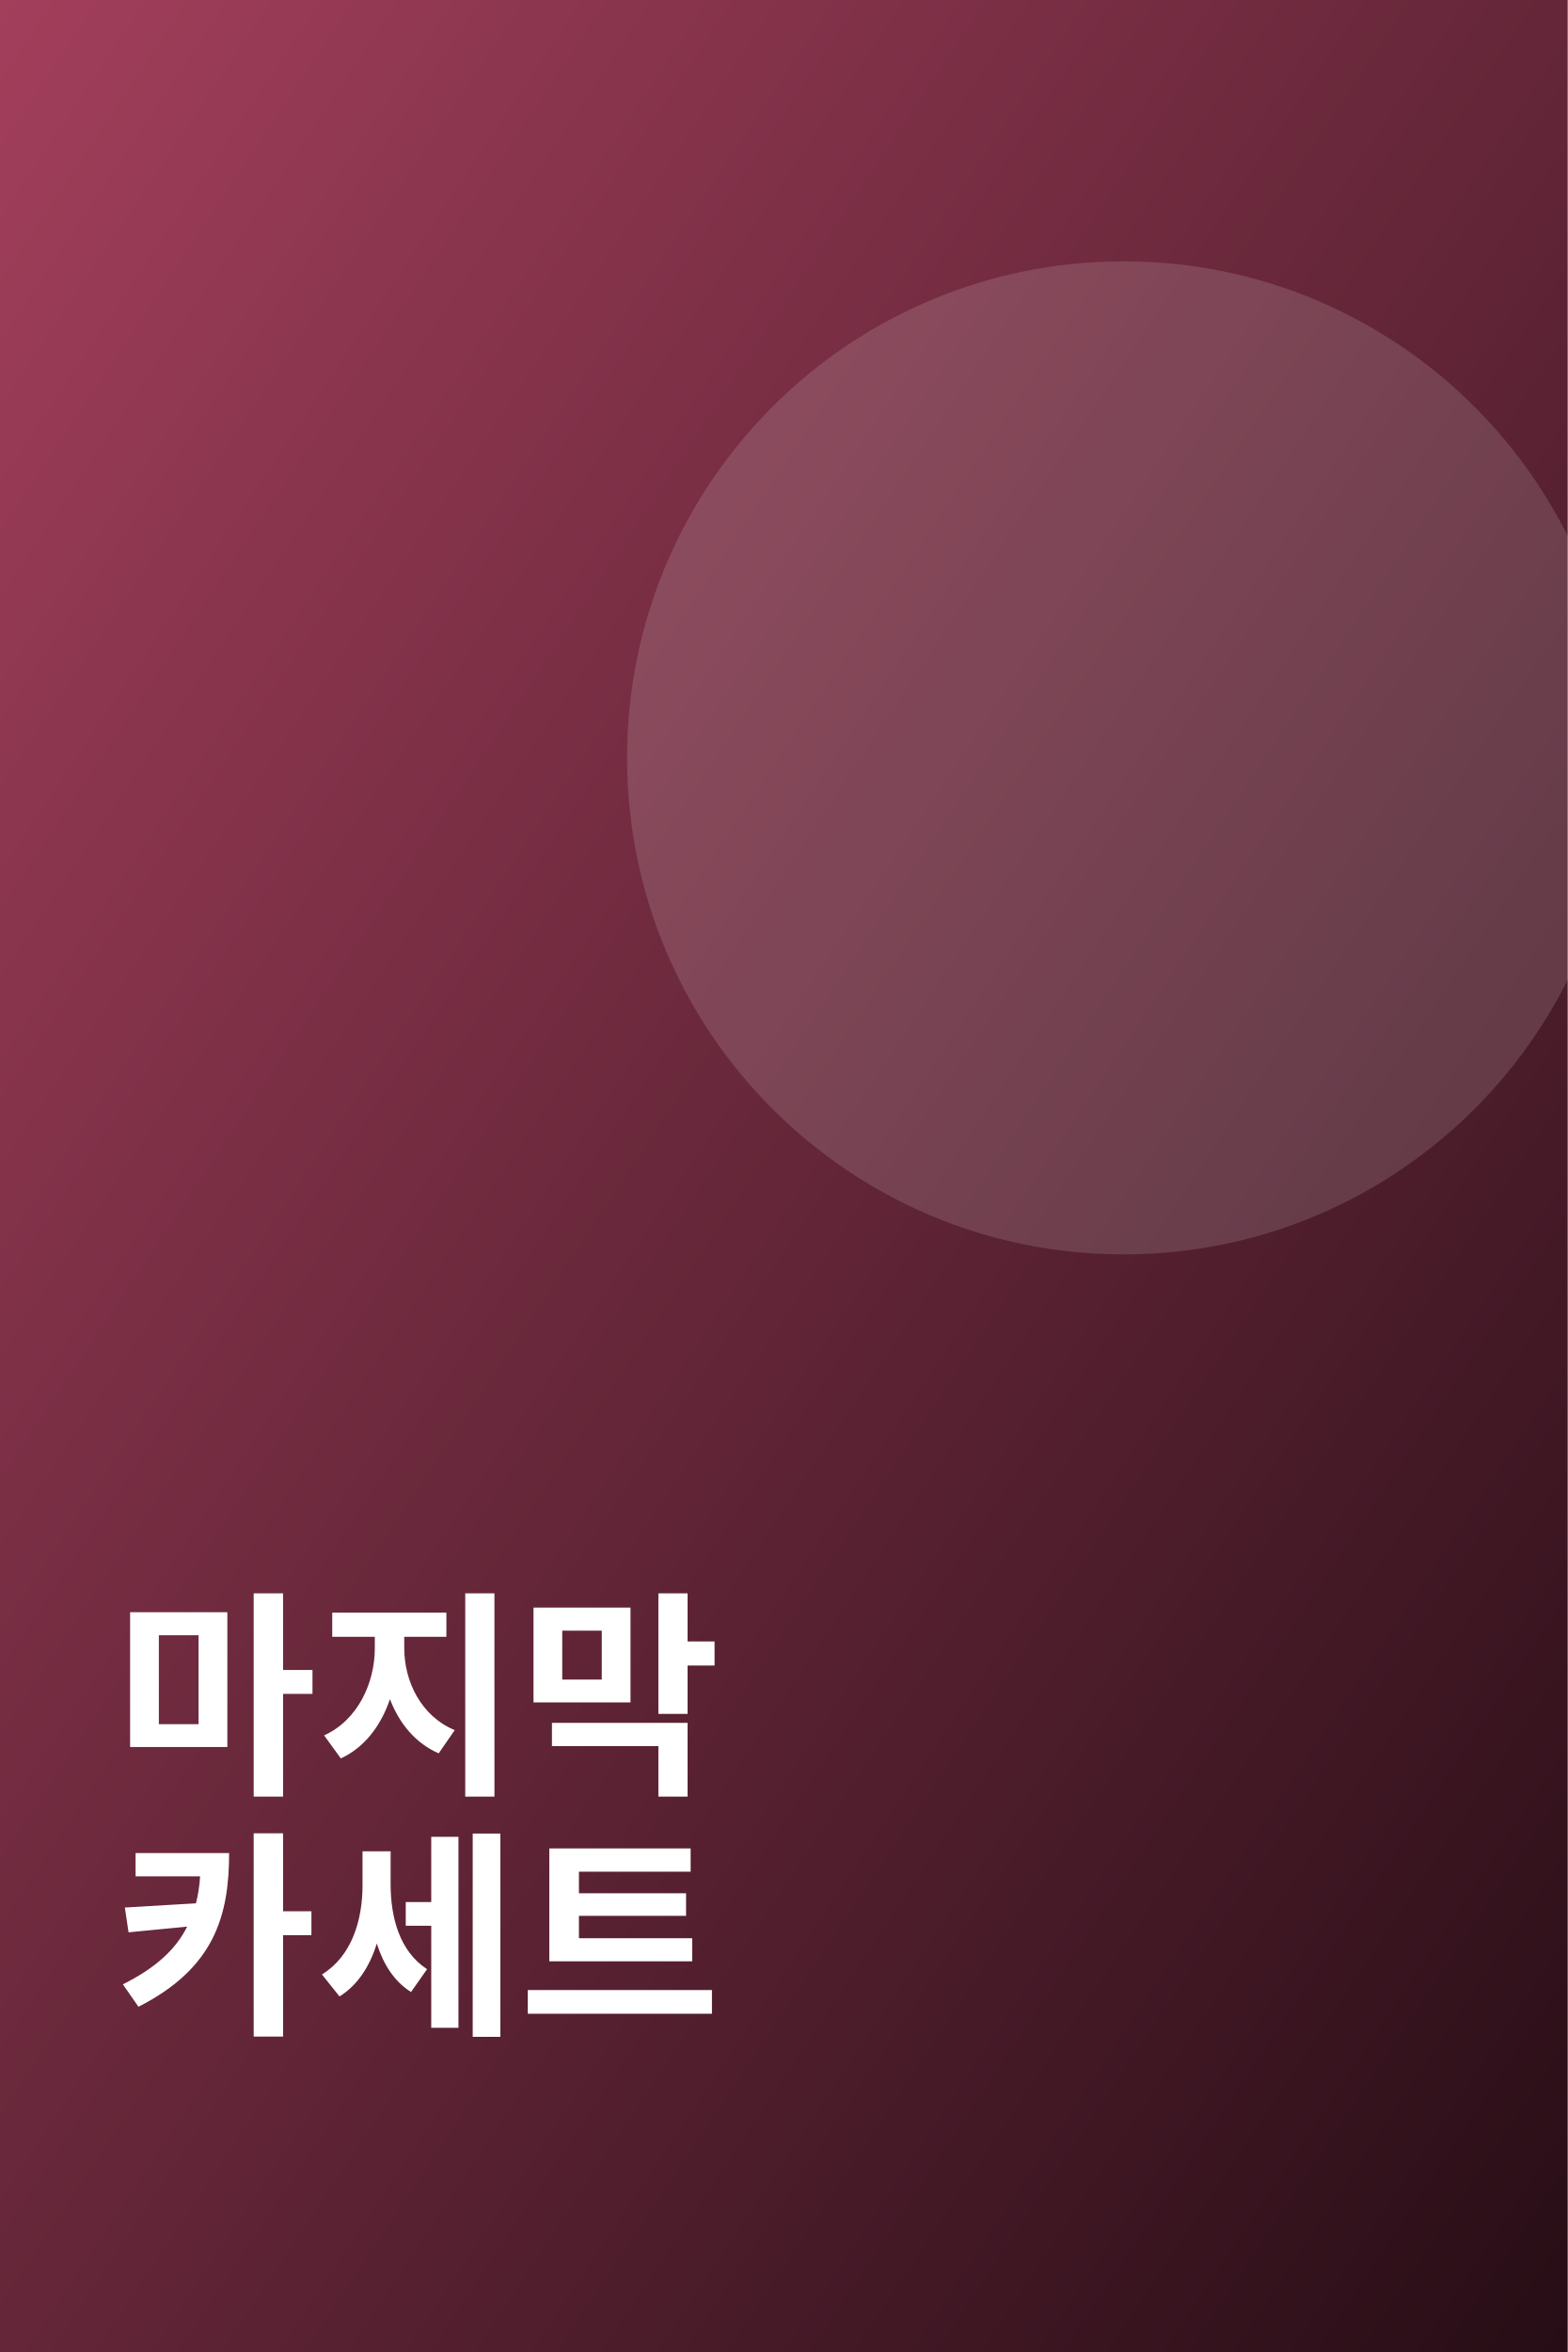
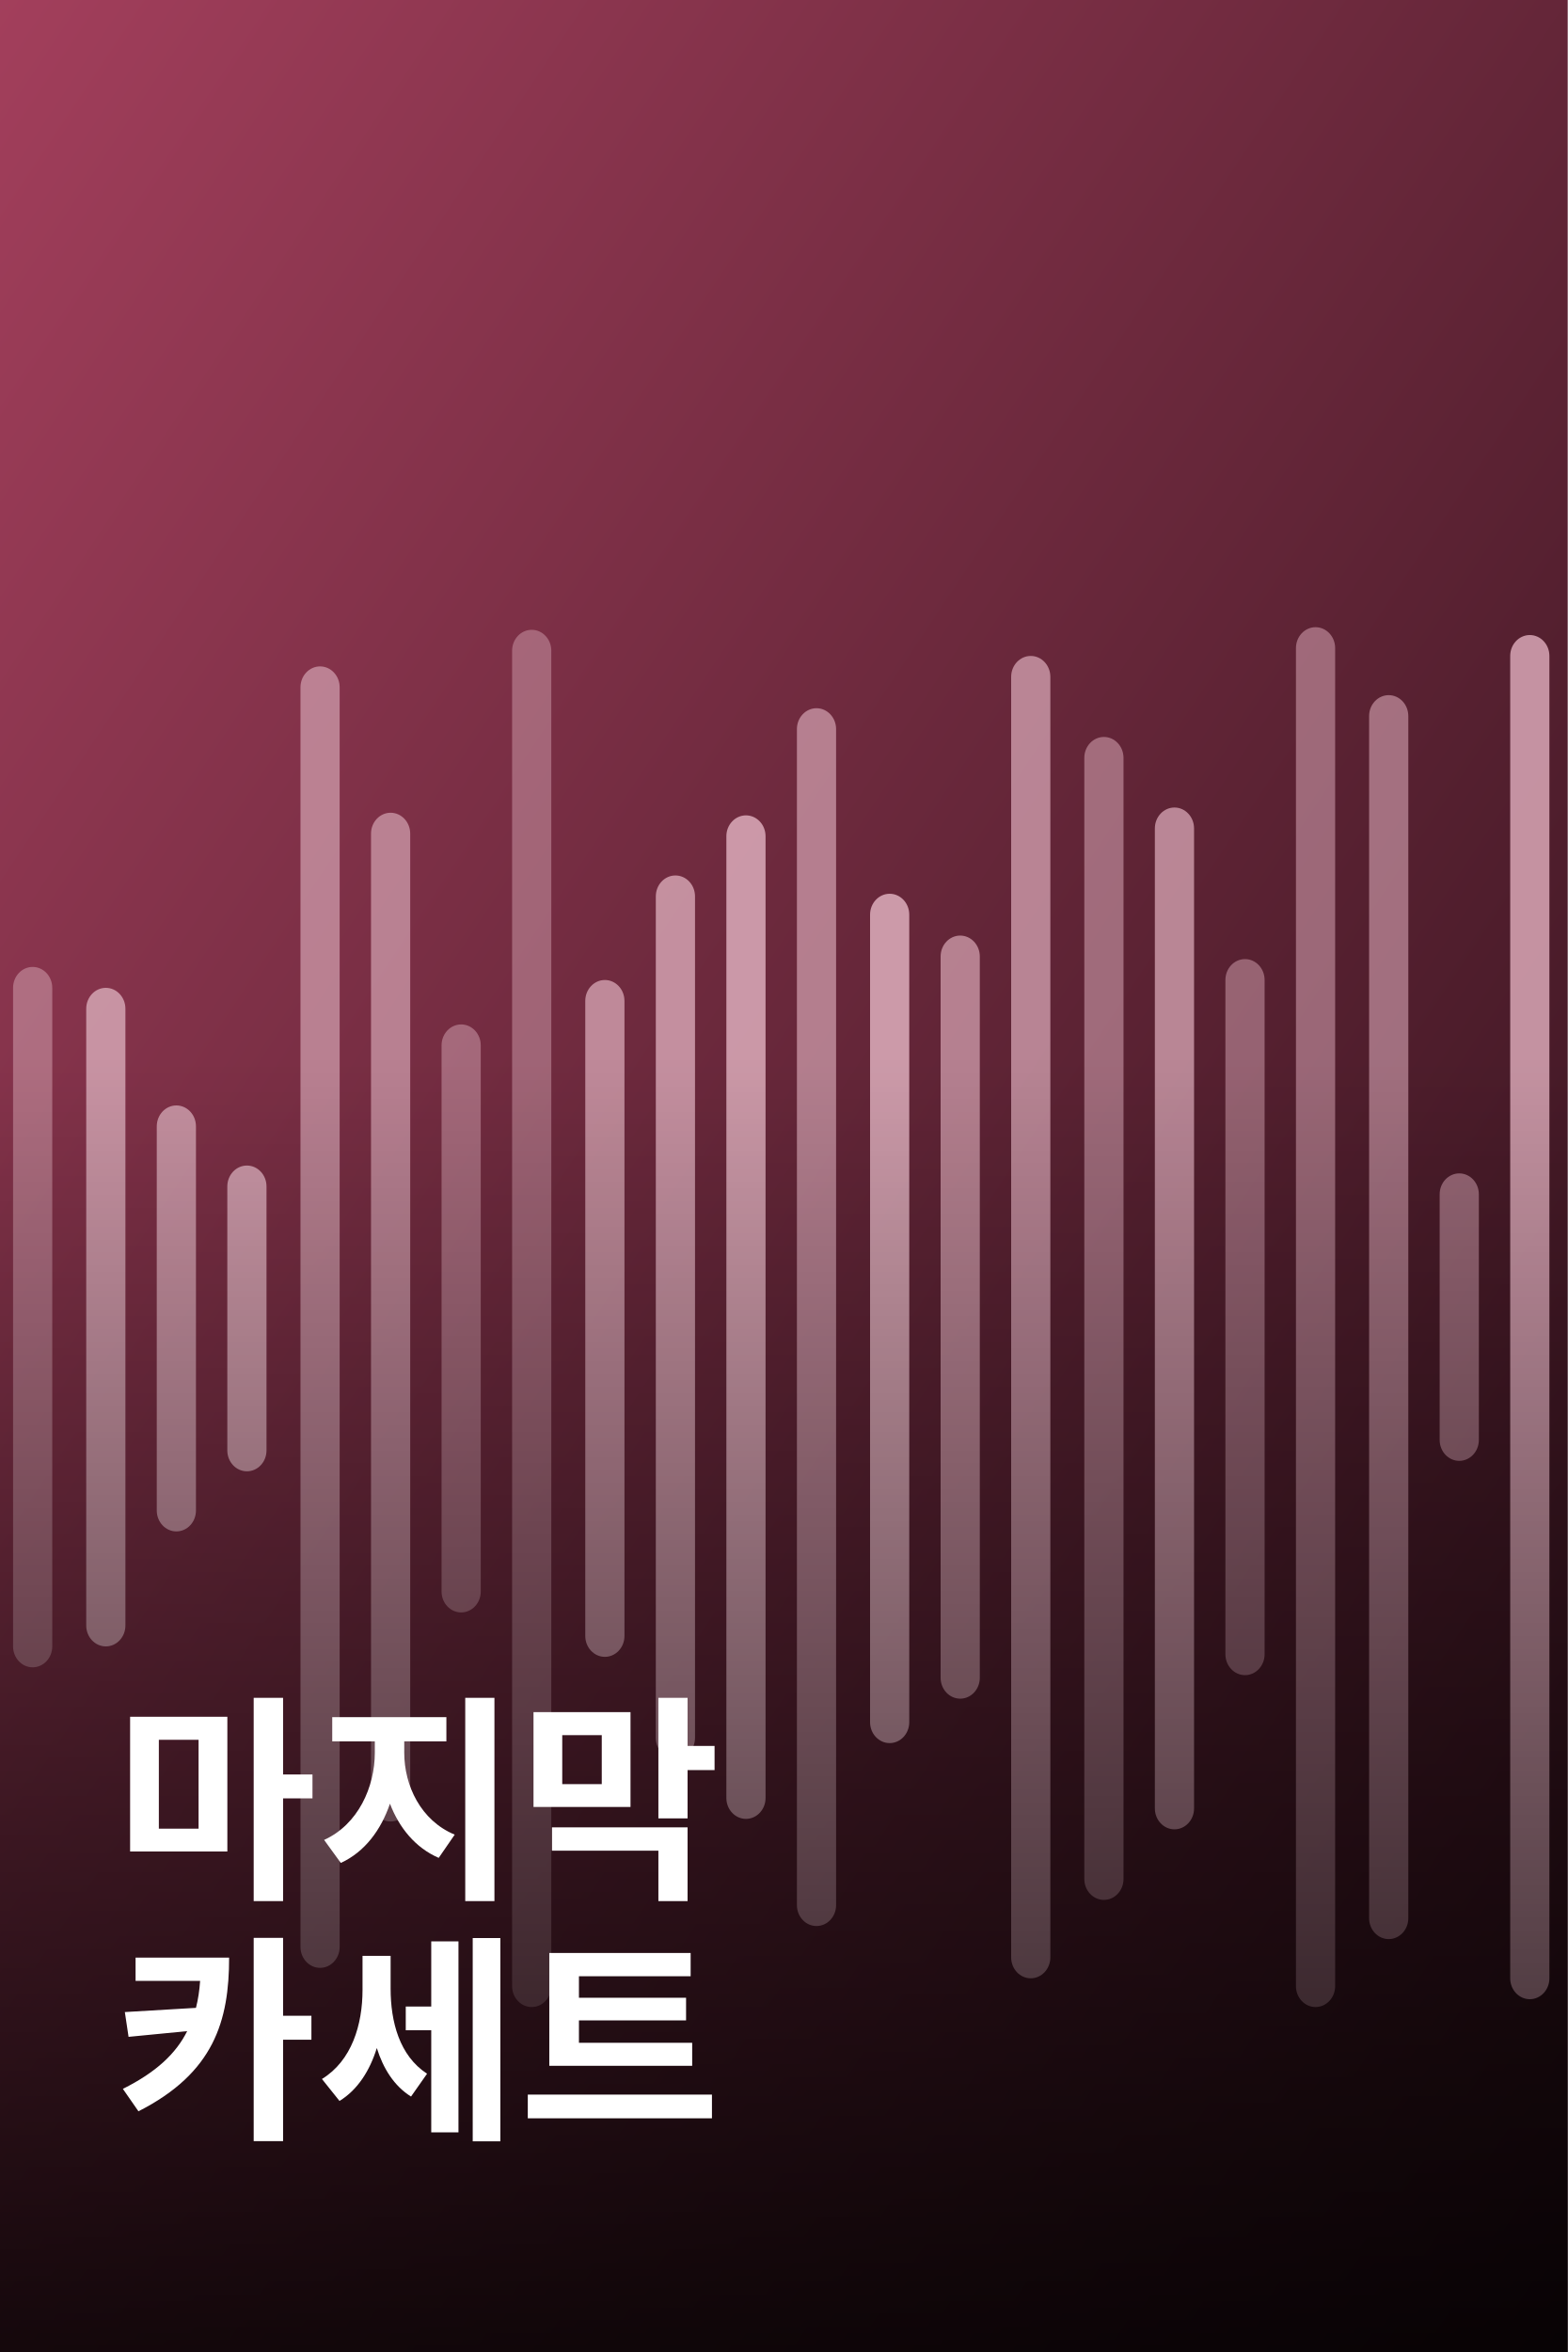
<svg xmlns="http://www.w3.org/2000/svg" viewBox="0 0 600 900">
  <defs>
    <linearGradient id="g" x1="0" y1="0" x2="1" y2="1">
      <stop stop-color="#a33f5c" />
      <stop offset="1" stop-color="#260d15" />
    </linearGradient>
+     <linearGradient id="s" x1="0" y1="0" x2="0" y2="1">
+       <stop offset=".45" stop-color="#000" stop-opacity="0" />
+       <stop offset="1" stop-color="#000" stop-opacity=".8" />
+     </linearGradient>
  </defs>
  <rect width="600" height="900" fill="url(#g)" />
-   <circle cx="430" cy="290" r="190" fill="#fff" opacity=".14" />
-   <text x="44" y="680" font-family="sans-serif" font-size="84" font-weight="800" fill="#fff">마지막</text>
-   <text x="44" y="772" font-family="sans-serif" font-size="84" font-weight="800" fill="#fff">카세트</text>
+   <rect x="5" y="370" width="15" height="268" rx="8" fill="#d19fae" opacity="0.54" />
+   <rect x="33" y="378" width="15" height="252" rx="8" fill="#d19fae" opacity="0.89" />
+   <rect x="60" y="423" width="15" height="163" rx="8" fill="#d19fae" opacity="0.86" />
+   <rect x="87" y="446" width="15" height="117" rx="8" fill="#d19fae" opacity="0.93" />
+   <rect x="115" y="255" width="15" height="498" rx="8" fill="#d19fae" opacity="0.72" />
+   <rect x="142" y="311" width="15" height="386" rx="8" fill="#d19fae" opacity="0.73" />
+   <rect x="169" y="392" width="15" height="225" rx="8" fill="#d19fae" opacity="0.52" />
+   <rect x="196" y="241" width="15" height="527" rx="8" fill="#d19fae" opacity="0.49" />
+   <rect x="224" y="375" width="15" height="259" rx="8" fill="#d19fae" opacity="0.81" />
+   <rect x="251" y="335" width="15" height="338" rx="8" fill="#d19fae" opacity="0.87" />
+   <rect x="278" y="312" width="15" height="384" rx="8" fill="#d19fae" opacity="0.94" />
+   <rect x="305" y="271" width="15" height="466" rx="8" fill="#d19fae" opacity="0.72" />
+   <rect x="333" y="342" width="15" height="325" rx="8" fill="#d19fae" opacity="0.95" />
+   <rect x="360" y="358" width="15" height="292" rx="8" fill="#d19fae" opacity="0.75" />
+   <rect x="387" y="251" width="15" height="506" rx="8" fill="#d19fae" opacity="0.78" />
+   <rect x="415" y="282" width="15" height="445" rx="8" fill="#d19fae" opacity="0.58" />
+   <rect x="442" y="309" width="15" height="391" rx="8" fill="#d19fae" opacity="0.80" />
+   <rect x="469" y="367" width="15" height="274" rx="8" fill="#d19fae" opacity="0.52" />
+   <rect x="496" y="240" width="15" height="528" rx="8" fill="#d19fae" opacity="0.57" />
+   <rect x="524" y="266" width="15" height="476" rx="8" fill="#d19fae" opacity="0.63" />
+   <rect x="551" y="449" width="15" height="110" rx="8" fill="#d19fae" opacity="0.57" />
+   <rect x="578" y="243" width="15" height="522" rx="8" fill="#d19fae" opacity="0.90" />
+   <rect width="600" height="900" fill="url(#s)" />
+   <text x="44" y="720" font-family="sans-serif" font-size="84" font-weight="800" fill="#fff">마지막</text>
+   <text x="44" y="812" font-family="sans-serif" font-size="84" font-weight="800" fill="#fff">카세트</text>
</svg>
